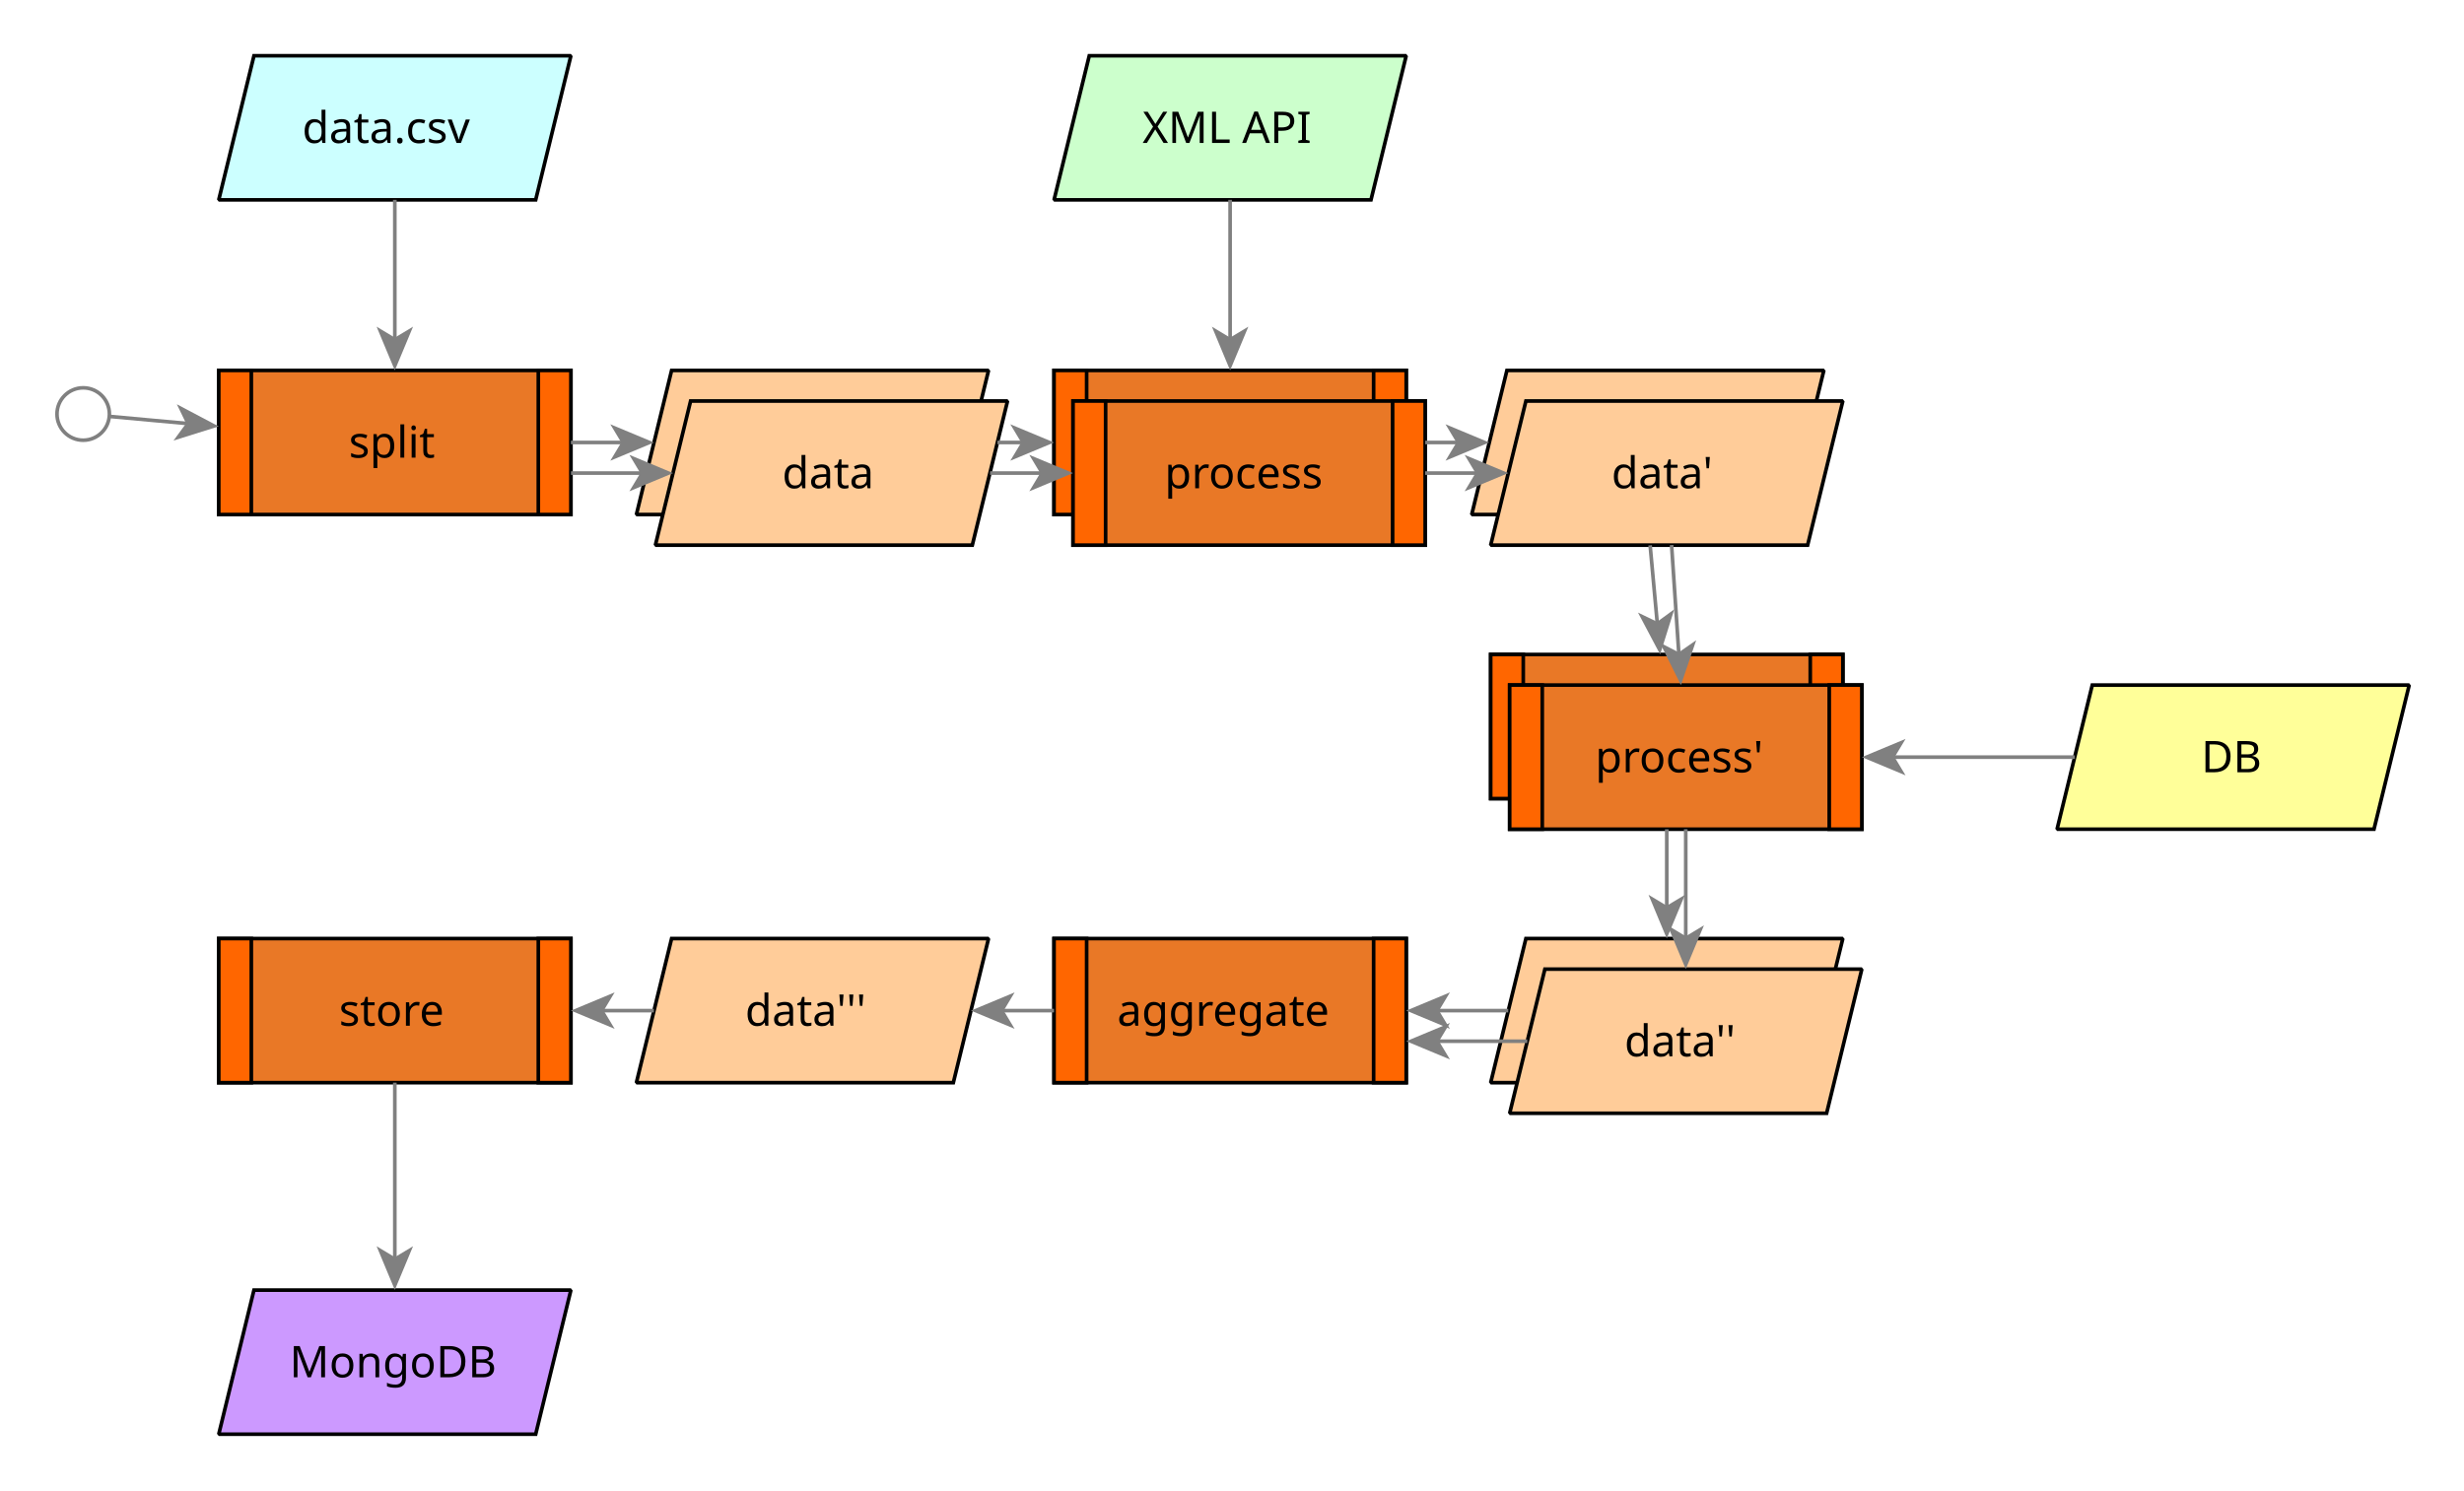
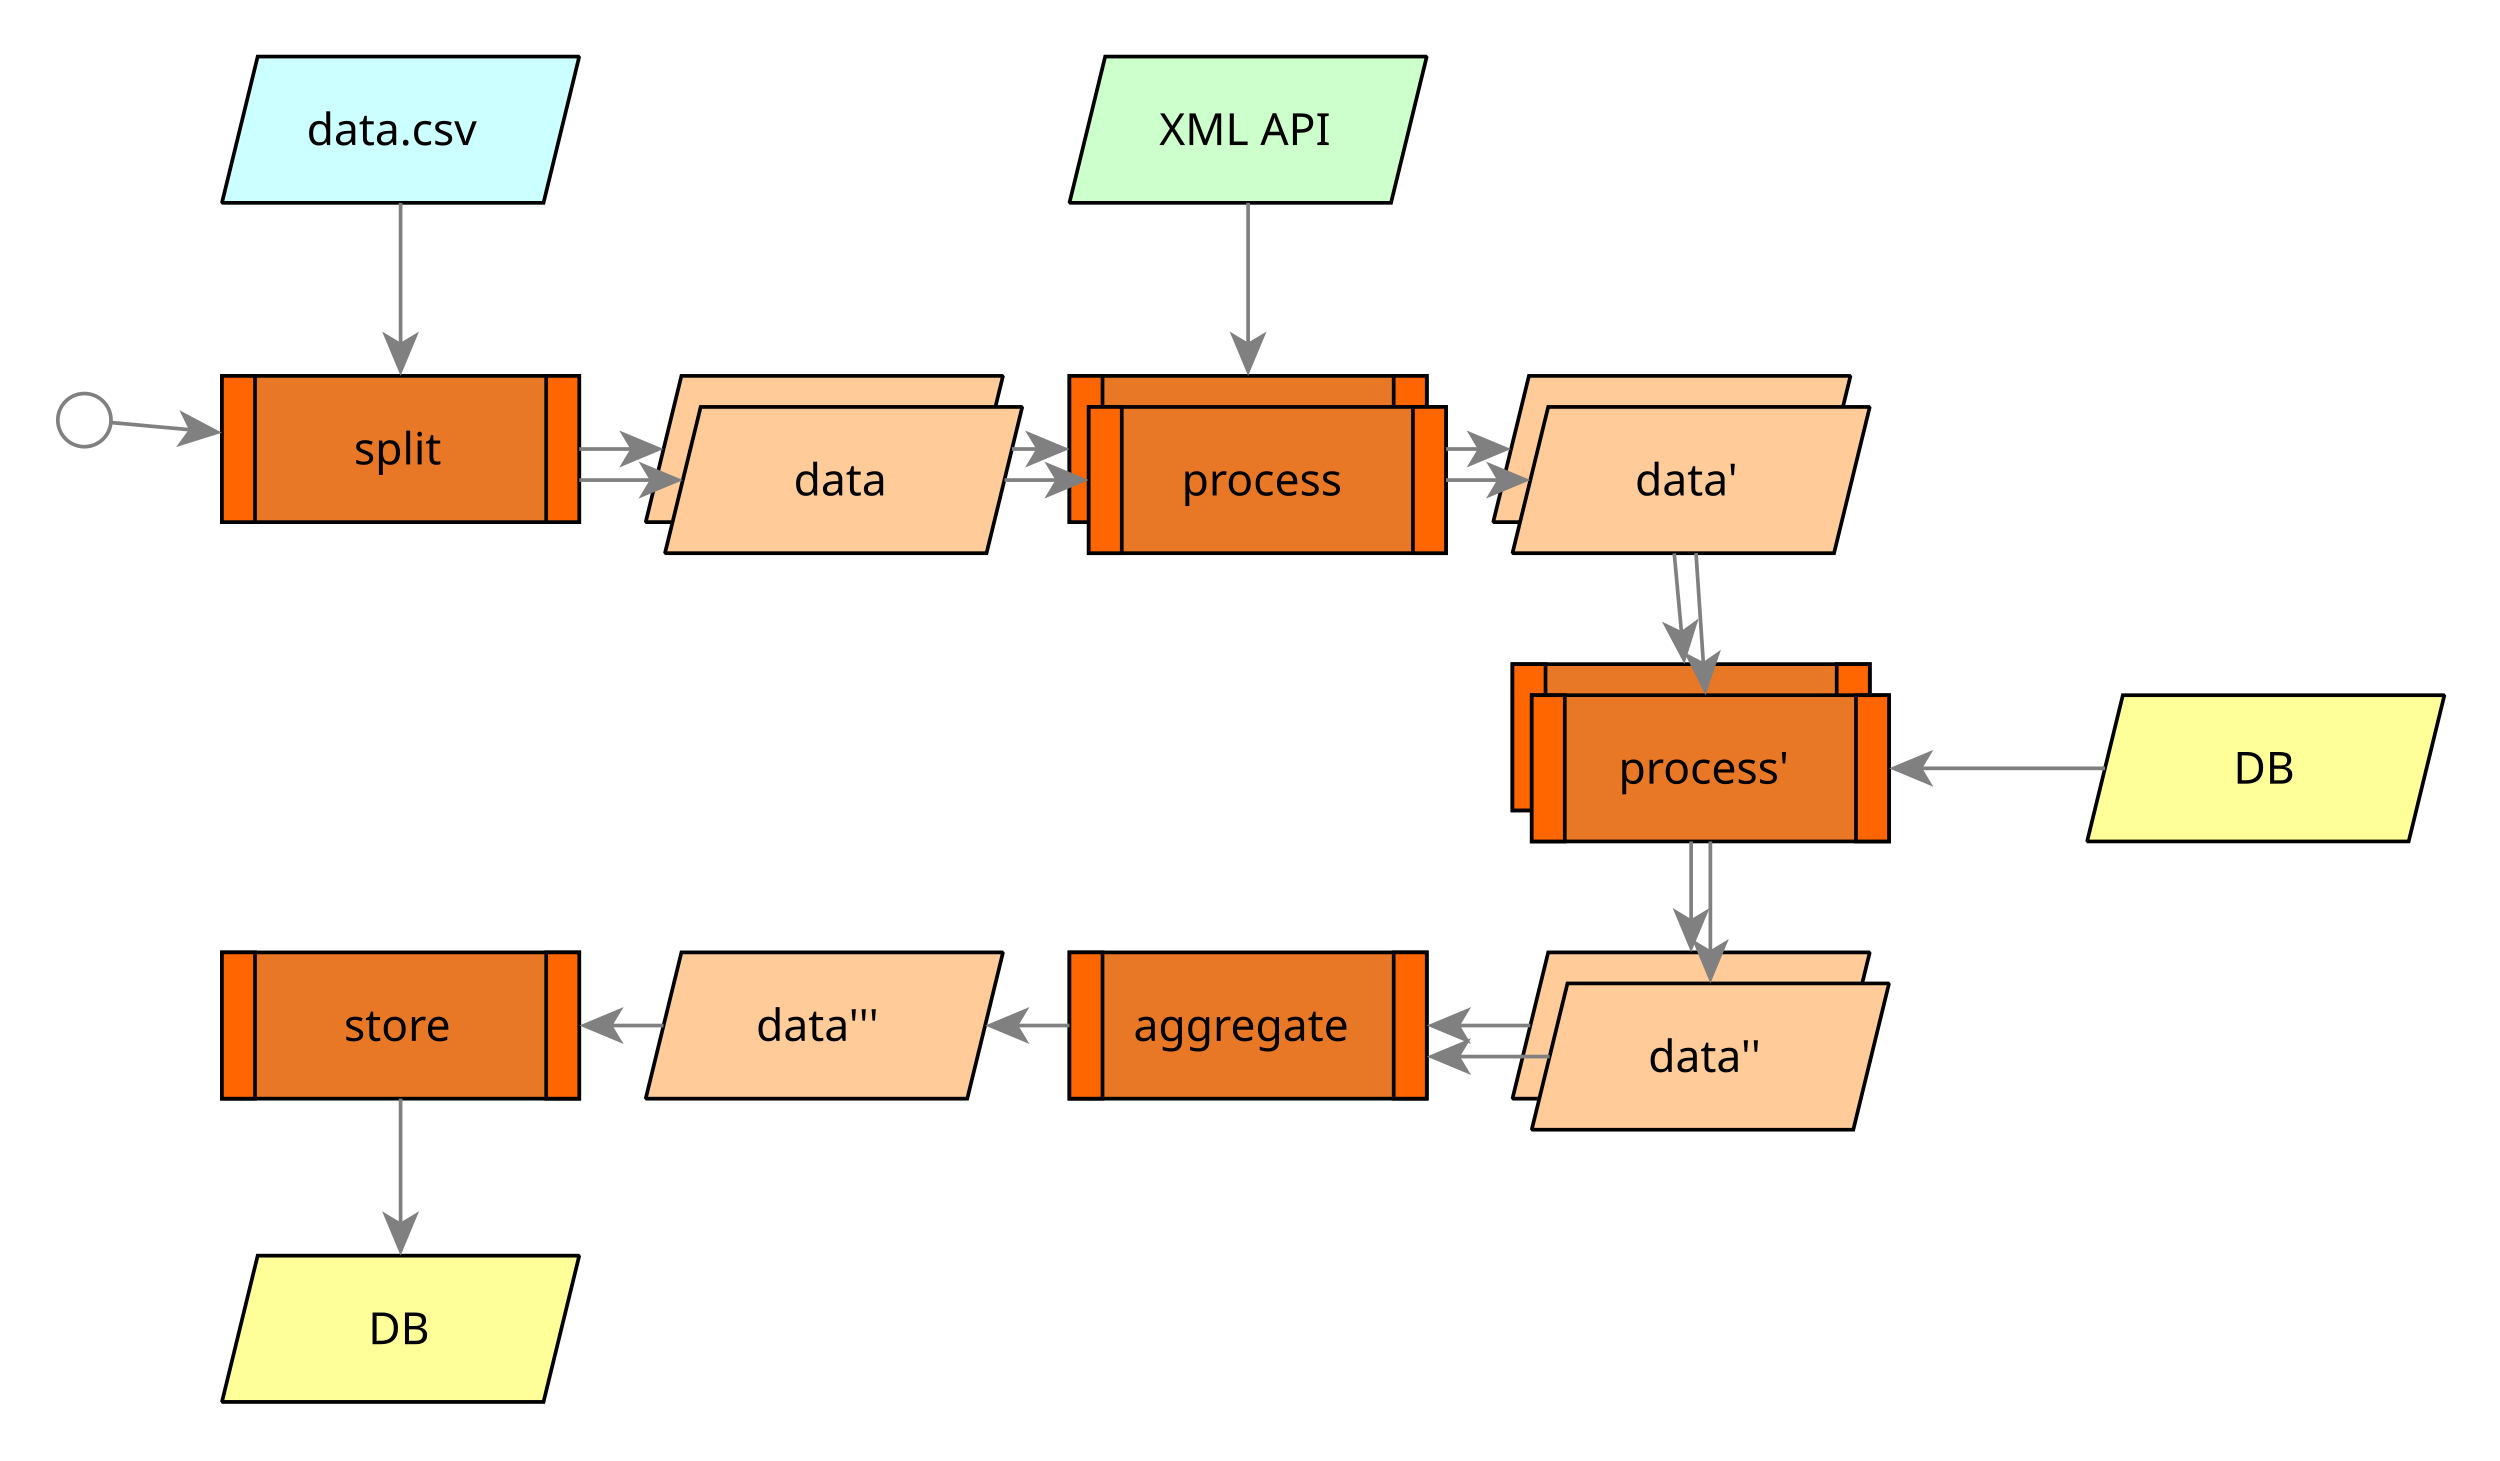
- <svg xmlns="http://www.w3.org/2000/svg" fill-opacity="1" color-rendering="auto" color-interpolation="auto" text-rendering="auto" stroke="black" stroke-linecap="square" width="676" stroke-miterlimit="10" shape-rendering="auto" stroke-opacity="1" fill="black" stroke-dasharray="none" font-weight="normal" stroke-width="1" height="409" font-family="'Dialog'" font-style="normal" stroke-linejoin="miter" font-size="12px" stroke-dashoffset="0" image-rendering="auto">
+ <svg xmlns="http://www.w3.org/2000/svg" fill-opacity="1" color-rendering="auto" color-interpolation="auto" text-rendering="auto" stroke="black" stroke-linecap="square" width="676" stroke-miterlimit="10" shape-rendering="auto" stroke-opacity="1" fill="black" stroke-dasharray="none" font-weight="normal" stroke-width="1" height="395" font-family="'Dialog'" font-style="normal" stroke-linejoin="miter" font-size="12px" stroke-dashoffset="0" image-rendering="auto">
  <defs id="genericDefs" />
  <g>
    <defs id="defs1">
      <clipPath clipPathUnits="userSpaceOnUse" id="clipPath1">
-         <path d="M0 0 L676 0 L676 409 L0 409 L0 0 Z" />
+         <path d="M0 0 L676 0 L676 395 L0 395 L0 0 Z" />
      </clipPath>
      <clipPath clipPathUnits="userSpaceOnUse" id="clipPath2">
-         <path d="M182 227 L858 227 L858 636 L182 636 L182 227 Z" />
+         <path d="M182 227 L858 227 L858 622 L182 622 L182 227 Z" />
      </clipPath>
    </defs>
    <g fill="rgb(204,255,255)" text-rendering="geometricPrecision" shape-rendering="geometricPrecision" transform="matrix(1,0,0,1,-182,-227)" stroke="rgb(204,255,255)">
      <path d="M251.675 242.299 L338.625 242.299 L328.964 281.847 L242.014 281.847 Z" fill-rule="evenodd" clip-path="url(#clipPath2)" stroke="none" />
    </g>
    <g text-rendering="geometricPrecision" stroke-miterlimit="1.45" shape-rendering="geometricPrecision" transform="matrix(1,0,0,1,-182,-227)" stroke-linecap="butt">
      <path fill="none" d="M251.675 242.299 L338.625 242.299 L328.964 281.847 L242.014 281.847 Z" fill-rule="evenodd" clip-path="url(#clipPath2)" />
      <text x="264.922" xml:space="preserve" y="266.227" clip-path="url(#clipPath2)" font-family="sans-serif" stroke="none">data.csv</text>
    </g>
    <g fill="rgb(233,120,38)" text-rendering="geometricPrecision" shape-rendering="geometricPrecision" transform="matrix(1,0,0,1,-182,-227)" stroke="rgb(233,120,38)">
      <rect x="242.014" width="96.611" height="39.549" y="328.639" clip-path="url(#clipPath2)" stroke="none" />
    </g>
    <g text-rendering="geometricPrecision" stroke-miterlimit="1.45" shape-rendering="geometricPrecision" transform="matrix(1,0,0,1,-182,-227)" stroke-linecap="butt">
      <rect fill="none" x="242.014" width="96.611" height="39.549" y="328.639" clip-path="url(#clipPath2)" />
      <text x="277.698" xml:space="preserve" y="352.567" clip-path="url(#clipPath2)" font-family="sans-serif" stroke="none">split</text>
    </g>
    <g fill="rgb(255,102,0)" text-rendering="geometricPrecision" shape-rendering="geometricPrecision" transform="matrix(1,0,0,1,-182,-227)" stroke="rgb(255,102,0)">
      <rect x="242.014" width="8.938" height="39.549" y="328.639" clip-path="url(#clipPath2)" stroke="none" />
    </g>
    <g text-rendering="geometricPrecision" stroke-miterlimit="1.45" shape-rendering="geometricPrecision" transform="matrix(1,0,0,1,-182,-227)" stroke-linecap="butt">
      <rect fill="none" x="242.014" width="8.938" height="39.549" y="328.639" clip-path="url(#clipPath2)" />
    </g>
    <g fill="rgb(255,102,0)" text-rendering="geometricPrecision" shape-rendering="geometricPrecision" transform="matrix(1,0,0,1,-182,-227)" stroke="rgb(255,102,0)">
      <rect x="329.688" width="8.938" height="39.549" y="328.639" clip-path="url(#clipPath2)" stroke="none" />
    </g>
    <g text-rendering="geometricPrecision" stroke-miterlimit="1.45" shape-rendering="geometricPrecision" transform="matrix(1,0,0,1,-182,-227)" stroke-linecap="butt">
      <rect fill="none" x="329.688" width="8.938" height="39.549" y="328.639" clip-path="url(#clipPath2)" />
    </g>
    <g fill="rgb(255,204,153)" text-rendering="geometricPrecision" shape-rendering="geometricPrecision" transform="matrix(1,0,0,1,-182,-227)" stroke="rgb(255,204,153)">
      <path d="M366.258 328.639 L453.208 328.639 L443.547 368.188 L356.597 368.188 Z" fill-rule="evenodd" clip-path="url(#clipPath2)" stroke="none" />
    </g>
    <g text-rendering="geometricPrecision" stroke-miterlimit="1.45" shape-rendering="geometricPrecision" transform="matrix(1,0,0,1,-182,-227)" stroke-linecap="butt">
      <path fill="none" d="M366.258 328.639 L453.208 328.639 L443.547 368.188 L356.597 368.188 Z" fill-rule="evenodd" clip-path="url(#clipPath2)" />
      <text x="391.388" xml:space="preserve" y="352.567" clip-path="url(#clipPath2)" font-family="sans-serif" stroke="none">data</text>
    </g>
    <g fill="rgb(204,255,204)" text-rendering="geometricPrecision" shape-rendering="geometricPrecision" transform="matrix(1,0,0,1,-182,-227)" stroke="rgb(204,255,204)">
      <path d="M480.842 242.299 L567.792 242.299 L558.131 281.847 L471.18 281.847 Z" fill-rule="evenodd" clip-path="url(#clipPath2)" stroke="none" />
    </g>
    <g text-rendering="geometricPrecision" stroke-miterlimit="1.45" shape-rendering="geometricPrecision" transform="matrix(1,0,0,1,-182,-227)" stroke-linecap="butt">
      <path fill="none" d="M480.842 242.299 L567.792 242.299 L558.131 281.847 L471.18 281.847 Z" fill-rule="evenodd" clip-path="url(#clipPath2)" />
      <text x="495.457" xml:space="preserve" y="266.227" clip-path="url(#clipPath2)" font-family="sans-serif" stroke="none">XML API</text>
    </g>
    <g fill="rgb(233,120,38)" text-rendering="geometricPrecision" shape-rendering="geometricPrecision" transform="matrix(1,0,0,1,-182,-227)" stroke="rgb(233,120,38)">
      <rect x="471.181" width="96.611" height="39.549" y="328.639" clip-path="url(#clipPath2)" stroke="none" />
    </g>
    <g text-rendering="geometricPrecision" stroke-miterlimit="1.45" shape-rendering="geometricPrecision" transform="matrix(1,0,0,1,-182,-227)" stroke-linecap="butt">
      <rect fill="none" x="471.181" width="96.611" height="39.549" y="328.639" clip-path="url(#clipPath2)" />
      <text x="496.298" xml:space="preserve" y="352.567" clip-path="url(#clipPath2)" font-family="sans-serif" stroke="none">process</text>
    </g>
    <g fill="rgb(255,102,0)" text-rendering="geometricPrecision" shape-rendering="geometricPrecision" transform="matrix(1,0,0,1,-182,-227)" stroke="rgb(255,102,0)">
      <rect x="471.181" width="8.938" height="39.549" y="328.639" clip-path="url(#clipPath2)" stroke="none" />
    </g>
    <g text-rendering="geometricPrecision" stroke-miterlimit="1.45" shape-rendering="geometricPrecision" transform="matrix(1,0,0,1,-182,-227)" stroke-linecap="butt">
      <rect fill="none" x="471.181" width="8.938" height="39.549" y="328.639" clip-path="url(#clipPath2)" />
    </g>
    <g fill="rgb(255,102,0)" text-rendering="geometricPrecision" shape-rendering="geometricPrecision" transform="matrix(1,0,0,1,-182,-227)" stroke="rgb(255,102,0)">
      <rect x="558.854" width="8.938" height="39.549" y="328.639" clip-path="url(#clipPath2)" stroke="none" />
    </g>
    <g text-rendering="geometricPrecision" stroke-miterlimit="1.45" shape-rendering="geometricPrecision" transform="matrix(1,0,0,1,-182,-227)" stroke-linecap="butt">
      <rect fill="none" x="558.854" width="8.938" height="39.549" y="328.639" clip-path="url(#clipPath2)" />
    </g>
    <g fill="rgb(255,204,153)" text-rendering="geometricPrecision" shape-rendering="geometricPrecision" transform="matrix(1,0,0,1,-182,-227)" stroke="rgb(255,204,153)">
      <path d="M595.425 328.639 L682.375 328.639 L672.714 368.188 L585.764 368.188 Z" fill-rule="evenodd" clip-path="url(#clipPath2)" stroke="none" />
    </g>
    <g text-rendering="geometricPrecision" stroke-miterlimit="1.45" shape-rendering="geometricPrecision" transform="matrix(1,0,0,1,-182,-227)" stroke-linecap="butt">
      <path fill="none" d="M595.425 328.639 L682.375 328.639 L672.714 368.188 L585.764 368.188 Z" fill-rule="evenodd" clip-path="url(#clipPath2)" />
      <text x="601.67" xml:space="preserve" y="352.567" clip-path="url(#clipPath2)" font-family="sans-serif" stroke="none">properties'</text>
    </g>
    <g fill="rgb(255,255,153)" text-rendering="geometricPrecision" shape-rendering="geometricPrecision" transform="matrix(1,0,0,1,-182,-227)" stroke="rgb(255,255,153)">
      <path d="M756.015 414.979 L842.965 414.979 L833.304 454.528 L746.354 454.528 Z" fill-rule="evenodd" clip-path="url(#clipPath2)" stroke="none" />
    </g>
    <g text-rendering="geometricPrecision" stroke-miterlimit="1.45" shape-rendering="geometricPrecision" transform="matrix(1,0,0,1,-182,-227)" stroke-linecap="butt">
      <path fill="none" d="M756.015 414.979 L842.965 414.979 L833.304 454.528 L746.354 454.528 Z" fill-rule="evenodd" clip-path="url(#clipPath2)" />
      <text x="785.923" xml:space="preserve" y="438.908" clip-path="url(#clipPath2)" font-family="sans-serif" stroke="none">DB</text>
    </g>
    <g fill="rgb(233,120,38)" text-rendering="geometricPrecision" shape-rendering="geometricPrecision" transform="matrix(1,0,0,1,-182,-227)" stroke="rgb(233,120,38)">
      <rect x="590.972" width="96.611" height="39.549" y="406.583" clip-path="url(#clipPath2)" stroke="none" />
    </g>
    <g text-rendering="geometricPrecision" stroke-miterlimit="1.45" shape-rendering="geometricPrecision" transform="matrix(1,0,0,1,-182,-227)" stroke-linecap="butt">
      <rect fill="none" x="590.972" width="96.611" height="39.549" y="406.583" clip-path="url(#clipPath2)" />
      <text x="616.089" xml:space="preserve" y="430.512" clip-path="url(#clipPath2)" font-family="sans-serif" stroke="none">process</text>
    </g>
    <g fill="rgb(255,102,0)" text-rendering="geometricPrecision" shape-rendering="geometricPrecision" transform="matrix(1,0,0,1,-182,-227)" stroke="rgb(255,102,0)">
      <rect x="590.972" width="8.938" height="39.549" y="406.583" clip-path="url(#clipPath2)" stroke="none" />
    </g>
    <g text-rendering="geometricPrecision" stroke-miterlimit="1.45" shape-rendering="geometricPrecision" transform="matrix(1,0,0,1,-182,-227)" stroke-linecap="butt">
      <rect fill="none" x="590.972" width="8.938" height="39.549" y="406.583" clip-path="url(#clipPath2)" />
    </g>
    <g fill="rgb(255,102,0)" text-rendering="geometricPrecision" shape-rendering="geometricPrecision" transform="matrix(1,0,0,1,-182,-227)" stroke="rgb(255,102,0)">
      <rect x="678.646" width="8.938" height="39.549" y="406.583" clip-path="url(#clipPath2)" stroke="none" />
    </g>
    <g text-rendering="geometricPrecision" stroke-miterlimit="1.45" shape-rendering="geometricPrecision" transform="matrix(1,0,0,1,-182,-227)" stroke-linecap="butt">
      <rect fill="none" x="678.646" width="8.938" height="39.549" y="406.583" clip-path="url(#clipPath2)" />
    </g>
    <g fill="rgb(255,204,153)" text-rendering="geometricPrecision" shape-rendering="geometricPrecision" transform="matrix(1,0,0,1,-182,-227)" stroke="rgb(255,204,153)">
      <path d="M366.258 484.528 L453.208 484.528 L443.547 524.076 L356.597 524.076 Z" fill-rule="evenodd" clip-path="url(#clipPath2)" stroke="none" />
    </g>
    <g text-rendering="geometricPrecision" stroke-miterlimit="1.45" shape-rendering="geometricPrecision" transform="matrix(1,0,0,1,-182,-227)" stroke-linecap="butt">
      <path fill="none" d="M366.258 484.528 L453.208 484.528 L443.547 524.076 L356.597 524.076 Z" fill-rule="evenodd" clip-path="url(#clipPath2)" />
      <text x="386.44" xml:space="preserve" y="508.456" clip-path="url(#clipPath2)" font-family="sans-serif" stroke="none">data'''</text>
    </g>
    <g fill="rgb(255,204,153)" text-rendering="geometricPrecision" shape-rendering="geometricPrecision" transform="matrix(1,0,0,1,-182,-227)" stroke="rgb(255,204,153)">
      <path d="M600.633 484.528 L687.583 484.528 L677.922 524.076 L590.972 524.076 Z" fill-rule="evenodd" clip-path="url(#clipPath2)" stroke="none" />
    </g>
    <g text-rendering="geometricPrecision" stroke-miterlimit="1.45" shape-rendering="geometricPrecision" transform="matrix(1,0,0,1,-182,-227)" stroke-linecap="butt">
      <path fill="none" d="M600.633 484.528 L687.583 484.528 L677.922 524.076 L590.972 524.076 Z" fill-rule="evenodd" clip-path="url(#clipPath2)" />
      <text x="605.229" xml:space="preserve" y="508.456" clip-path="url(#clipPath2)" font-family="sans-serif" stroke="none">properties''</text>
    </g>
    <g fill="rgb(233,120,38)" text-rendering="geometricPrecision" shape-rendering="geometricPrecision" transform="matrix(1,0,0,1,-182,-227)" stroke="rgb(233,120,38)">
      <rect x="471.181" width="96.611" height="39.549" y="484.528" clip-path="url(#clipPath2)" stroke="none" />
    </g>
    <g text-rendering="geometricPrecision" stroke-miterlimit="1.45" shape-rendering="geometricPrecision" transform="matrix(1,0,0,1,-182,-227)" stroke-linecap="butt">
      <rect fill="none" x="471.181" width="96.611" height="39.549" y="484.528" clip-path="url(#clipPath2)" />
      <text x="488.505" xml:space="preserve" y="508.456" clip-path="url(#clipPath2)" font-family="sans-serif" stroke="none">aggregate</text>
    </g>
    <g fill="rgb(255,102,0)" text-rendering="geometricPrecision" shape-rendering="geometricPrecision" transform="matrix(1,0,0,1,-182,-227)" stroke="rgb(255,102,0)">
      <rect x="471.181" width="8.938" height="39.549" y="484.528" clip-path="url(#clipPath2)" stroke="none" />
    </g>
    <g text-rendering="geometricPrecision" stroke-miterlimit="1.45" shape-rendering="geometricPrecision" transform="matrix(1,0,0,1,-182,-227)" stroke-linecap="butt">
      <rect fill="none" x="471.181" width="8.938" height="39.549" y="484.528" clip-path="url(#clipPath2)" />
    </g>
    <g fill="rgb(255,102,0)" text-rendering="geometricPrecision" shape-rendering="geometricPrecision" transform="matrix(1,0,0,1,-182,-227)" stroke="rgb(255,102,0)">
      <rect x="558.854" width="8.938" height="39.549" y="484.528" clip-path="url(#clipPath2)" stroke="none" />
    </g>
    <g text-rendering="geometricPrecision" stroke-miterlimit="1.45" shape-rendering="geometricPrecision" transform="matrix(1,0,0,1,-182,-227)" stroke-linecap="butt">
      <rect fill="none" x="558.854" width="8.938" height="39.549" y="484.528" clip-path="url(#clipPath2)" />
    </g>
-     <g fill="rgb(204,153,255)" text-rendering="geometricPrecision" shape-rendering="geometricPrecision" transform="matrix(1,0,0,1,-182,-227)" stroke="rgb(204,153,255)">
-       <path d="M251.675 580.986 L338.625 580.986 L328.964 620.535 L242.014 620.535 Z" fill-rule="evenodd" clip-path="url(#clipPath2)" stroke="none" />
-     </g>
-     <g text-rendering="geometricPrecision" stroke-miterlimit="1.45" shape-rendering="geometricPrecision" transform="matrix(1,0,0,1,-182,-227)" stroke-linecap="butt">
-       <path fill="none" d="M251.675 580.986 L338.625 580.986 L328.964 620.535 L242.014 620.535 Z" fill-rule="evenodd" clip-path="url(#clipPath2)" />
-       <text x="261.453" xml:space="preserve" y="604.915" clip-path="url(#clipPath2)" font-family="sans-serif" stroke="none">MongoDB</text>
-     </g>
    <g fill="rgb(233,120,38)" text-rendering="geometricPrecision" shape-rendering="geometricPrecision" transform="matrix(1,0,0,1,-182,-227)" stroke="rgb(233,120,38)">
      <rect x="242.014" width="96.611" height="39.549" y="484.528" clip-path="url(#clipPath2)" stroke="none" />
    </g>
    <g text-rendering="geometricPrecision" stroke-miterlimit="1.45" shape-rendering="geometricPrecision" transform="matrix(1,0,0,1,-182,-227)" stroke-linecap="butt">
      <rect fill="none" x="242.014" width="96.611" height="39.549" y="484.528" clip-path="url(#clipPath2)" />
      <text x="275.012" xml:space="preserve" y="508.456" clip-path="url(#clipPath2)" font-family="sans-serif" stroke="none">store</text>
    </g>
    <g fill="rgb(255,102,0)" text-rendering="geometricPrecision" shape-rendering="geometricPrecision" transform="matrix(1,0,0,1,-182,-227)" stroke="rgb(255,102,0)">
      <rect x="242.014" width="8.938" height="39.549" y="484.528" clip-path="url(#clipPath2)" stroke="none" />
    </g>
    <g text-rendering="geometricPrecision" stroke-miterlimit="1.45" shape-rendering="geometricPrecision" transform="matrix(1,0,0,1,-182,-227)" stroke-linecap="butt">
      <rect fill="none" x="242.014" width="8.938" height="39.549" y="484.528" clip-path="url(#clipPath2)" />
    </g>
    <g fill="rgb(255,102,0)" text-rendering="geometricPrecision" shape-rendering="geometricPrecision" transform="matrix(1,0,0,1,-182,-227)" stroke="rgb(255,102,0)">
      <rect x="329.688" width="8.938" height="39.549" y="484.528" clip-path="url(#clipPath2)" stroke="none" />
    </g>
    <g text-rendering="geometricPrecision" stroke-miterlimit="1.45" shape-rendering="geometricPrecision" transform="matrix(1,0,0,1,-182,-227)" stroke-linecap="butt">
      <rect fill="none" x="329.688" width="8.938" height="39.549" y="484.528" clip-path="url(#clipPath2)" />
    </g>
    <g fill="rgb(233,120,38)" text-rendering="geometricPrecision" shape-rendering="geometricPrecision" transform="matrix(1,0,0,1,-182,-227)" stroke="rgb(233,120,38)">
      <rect x="476.389" width="96.611" height="39.549" y="337.035" clip-path="url(#clipPath2)" stroke="none" />
    </g>
    <g text-rendering="geometricPrecision" stroke-miterlimit="1.45" shape-rendering="geometricPrecision" transform="matrix(1,0,0,1,-182,-227)" stroke-linecap="butt">
      <rect fill="none" x="476.389" width="96.611" height="39.549" y="337.035" clip-path="url(#clipPath2)" />
      <text x="501.506" xml:space="preserve" y="360.963" clip-path="url(#clipPath2)" font-family="sans-serif" stroke="none">process</text>
    </g>
    <g fill="rgb(255,102,0)" text-rendering="geometricPrecision" shape-rendering="geometricPrecision" transform="matrix(1,0,0,1,-182,-227)" stroke="rgb(255,102,0)">
      <rect x="476.389" width="8.938" height="39.549" y="337.035" clip-path="url(#clipPath2)" stroke="none" />
    </g>
    <g text-rendering="geometricPrecision" stroke-miterlimit="1.45" shape-rendering="geometricPrecision" transform="matrix(1,0,0,1,-182,-227)" stroke-linecap="butt">
      <rect fill="none" x="476.389" width="8.938" height="39.549" y="337.035" clip-path="url(#clipPath2)" />
    </g>
    <g fill="rgb(255,102,0)" text-rendering="geometricPrecision" shape-rendering="geometricPrecision" transform="matrix(1,0,0,1,-182,-227)" stroke="rgb(255,102,0)">
      <rect x="564.062" width="8.938" height="39.549" y="337.035" clip-path="url(#clipPath2)" stroke="none" />
    </g>
    <g text-rendering="geometricPrecision" stroke-miterlimit="1.45" shape-rendering="geometricPrecision" transform="matrix(1,0,0,1,-182,-227)" stroke-linecap="butt">
      <rect fill="none" x="564.062" width="8.938" height="39.549" y="337.035" clip-path="url(#clipPath2)" />
    </g>
    <g fill="rgb(255,204,153)" text-rendering="geometricPrecision" shape-rendering="geometricPrecision" transform="matrix(1,0,0,1,-182,-227)" stroke="rgb(255,204,153)">
      <path d="M600.633 337.035 L687.583 337.035 L677.922 376.583 L590.972 376.583 Z" fill-rule="evenodd" clip-path="url(#clipPath2)" stroke="none" />
    </g>
    <g text-rendering="geometricPrecision" stroke-miterlimit="1.45" shape-rendering="geometricPrecision" transform="matrix(1,0,0,1,-182,-227)" stroke-linecap="butt">
      <path fill="none" d="M600.633 337.035 L687.583 337.035 L677.922 376.583 L590.972 376.583 Z" fill-rule="evenodd" clip-path="url(#clipPath2)" />
      <text x="624.114" xml:space="preserve" y="360.963" clip-path="url(#clipPath2)" font-family="sans-serif" stroke="none">data'</text>
    </g>
    <g fill="rgb(233,120,38)" text-rendering="geometricPrecision" shape-rendering="geometricPrecision" transform="matrix(1,0,0,1,-182,-227)" stroke="rgb(233,120,38)">
      <rect x="596.181" width="96.611" height="39.549" y="414.979" clip-path="url(#clipPath2)" stroke="none" />
    </g>
    <g text-rendering="geometricPrecision" stroke-miterlimit="1.45" shape-rendering="geometricPrecision" transform="matrix(1,0,0,1,-182,-227)" stroke-linecap="butt">
      <rect fill="none" x="596.181" width="96.611" height="39.549" y="414.979" clip-path="url(#clipPath2)" />
      <text x="619.648" xml:space="preserve" y="438.908" clip-path="url(#clipPath2)" font-family="sans-serif" stroke="none">process'</text>
    </g>
    <g fill="rgb(255,102,0)" text-rendering="geometricPrecision" shape-rendering="geometricPrecision" transform="matrix(1,0,0,1,-182,-227)" stroke="rgb(255,102,0)">
      <rect x="596.181" width="8.938" height="39.549" y="414.979" clip-path="url(#clipPath2)" stroke="none" />
    </g>
    <g text-rendering="geometricPrecision" stroke-miterlimit="1.45" shape-rendering="geometricPrecision" transform="matrix(1,0,0,1,-182,-227)" stroke-linecap="butt">
      <rect fill="none" x="596.181" width="8.938" height="39.549" y="414.979" clip-path="url(#clipPath2)" />
    </g>
    <g fill="rgb(255,102,0)" text-rendering="geometricPrecision" shape-rendering="geometricPrecision" transform="matrix(1,0,0,1,-182,-227)" stroke="rgb(255,102,0)">
      <rect x="683.854" width="8.938" height="39.549" y="414.979" clip-path="url(#clipPath2)" stroke="none" />
    </g>
    <g text-rendering="geometricPrecision" stroke-miterlimit="1.45" shape-rendering="geometricPrecision" transform="matrix(1,0,0,1,-182,-227)" stroke-linecap="butt">
      <rect fill="none" x="683.854" width="8.938" height="39.549" y="414.979" clip-path="url(#clipPath2)" />
    </g>
    <g fill="rgb(255,204,153)" text-rendering="geometricPrecision" shape-rendering="geometricPrecision" transform="matrix(1,0,0,1,-182,-227)" stroke="rgb(255,204,153)">
      <path d="M605.842 492.924 L692.792 492.924 L683.131 532.472 L596.181 532.472 Z" fill-rule="evenodd" clip-path="url(#clipPath2)" stroke="none" />
    </g>
    <g text-rendering="geometricPrecision" stroke-miterlimit="1.45" shape-rendering="geometricPrecision" transform="matrix(1,0,0,1,-182,-227)" stroke-linecap="butt">
      <path fill="none" d="M605.842 492.924 L692.792 492.924 L683.131 532.472 L596.181 532.472 Z" fill-rule="evenodd" clip-path="url(#clipPath2)" />
      <text x="627.673" xml:space="preserve" y="516.852" clip-path="url(#clipPath2)" font-family="sans-serif" stroke="none">data''</text>
      <circle fill="none" r="7.188" clip-path="url(#clipPath2)" cx="204.826" cy="340.601" stroke="gray" />
    </g>
    <g fill="rgb(255,204,153)" text-rendering="geometricPrecision" shape-rendering="geometricPrecision" transform="matrix(1,0,0,1,-182,-227)" stroke="rgb(255,204,153)">
-       <path d="M371.467 337.035 L458.417 337.035 L448.755 376.583 L361.805 376.583 Z" fill-rule="evenodd" clip-path="url(#clipPath2)" stroke="none" />
-     </g>
-     <g text-rendering="geometricPrecision" stroke-miterlimit="1.45" shape-rendering="geometricPrecision" transform="matrix(1,0,0,1,-182,-227)" stroke-linecap="butt">
-       <path fill="none" d="M371.467 337.035 L458.417 337.035 L448.755 376.583 L361.805 376.583 Z" fill-rule="evenodd" clip-path="url(#clipPath2)" />
+       <path d="M371.467 337.035 L458.417 337.035 L448.756 376.583 L361.805 376.583 Z" fill-rule="evenodd" clip-path="url(#clipPath2)" stroke="none" />
+     </g>
+     <g text-rendering="geometricPrecision" stroke-miterlimit="1.45" shape-rendering="geometricPrecision" transform="matrix(1,0,0,1,-182,-227)" stroke-linecap="butt">
+       <path fill="none" d="M371.467 337.035 L458.417 337.035 L448.756 376.583 L361.805 376.583 Z" fill-rule="evenodd" clip-path="url(#clipPath2)" />
      <text x="396.596" xml:space="preserve" y="360.963" clip-path="url(#clipPath2)" font-family="sans-serif" stroke="none">data</text>
+     </g>
+     <g fill="rgb(255,255,153)" text-rendering="geometricPrecision" shape-rendering="geometricPrecision" transform="matrix(1,0,0,1,-182,-227)" stroke="rgb(255,255,153)">
+       <path d="M251.675 566.535 L338.625 566.535 L328.964 606.083 L242.014 606.083 Z" fill-rule="evenodd" clip-path="url(#clipPath2)" stroke="none" />
+     </g>
+     <g text-rendering="geometricPrecision" stroke-miterlimit="1.45" shape-rendering="geometricPrecision" transform="matrix(1,0,0,1,-182,-227)" stroke-linecap="butt">
+       <path fill="none" d="M251.675 566.535 L338.625 566.535 L328.964 606.083 L242.014 606.083 Z" fill-rule="evenodd" clip-path="url(#clipPath2)" />
+       <text x="281.583" xml:space="preserve" y="590.463" clip-path="url(#clipPath2)" font-family="sans-serif" stroke="none">DB</text>
      <path fill="none" d="M290.32 281.845 L290.32 320.639" clip-path="url(#clipPath2)" stroke="gray" />
      <path fill="gray" d="M290.32 328.639 L295.32 316.639 L290.32 319.639 L285.32 316.639 Z" clip-path="url(#clipPath2)" stroke="none" />
      <path fill="none" d="M338.625 348.413 L353.44 348.413" clip-path="url(#clipPath2)" stroke="gray" />
      <path fill="gray" d="M361.44 348.413 L349.44 343.413 L352.44 348.413 L349.44 353.413 Z" clip-path="url(#clipPath2)" stroke="none" />
      <path fill="none" d="M519.486 281.845 L519.486 320.639" clip-path="url(#clipPath2)" stroke="gray" />
      <path fill="gray" d="M519.486 328.639 L524.486 316.639 L519.486 319.639 L514.486 316.639 Z" clip-path="url(#clipPath2)" stroke="none" />
      <path fill="none" d="M595.789 504.302 L575.792 504.302" clip-path="url(#clipPath2)" stroke="gray" />
      <path fill="gray" d="M567.792 504.302 L579.792 509.302 L576.792 504.302 L579.792 499.302 Z" clip-path="url(#clipPath2)" stroke="none" />
      <path fill="none" d="M471.18 504.302 L456.365 504.302" clip-path="url(#clipPath2)" stroke="gray" />
      <path fill="gray" d="M448.365 504.302 L460.365 509.302 L457.365 504.302 L460.365 499.302 Z" clip-path="url(#clipPath2)" stroke="none" />
      <path fill="none" d="M361.402 504.302 L346.625 504.302" clip-path="url(#clipPath2)" stroke="gray" />
      <path fill="gray" d="M338.625 504.302 L350.625 509.302 L347.625 504.302 L350.625 499.302 Z" clip-path="url(#clipPath2)" stroke="none" />
-       <path fill="none" d="M290.32 524.076 L290.32 572.953" clip-path="url(#clipPath2)" stroke="gray" />
-       <path fill="gray" d="M290.32 580.953 L295.32 568.953 L290.32 571.953 L285.32 568.953 Z" clip-path="url(#clipPath2)" stroke="none" />
      <path fill="none" d="M573.018 348.413 L582.576 348.413" clip-path="url(#clipPath2)" stroke="gray" />
      <path fill="gray" d="M590.576 348.413 L578.576 343.413 L581.576 348.413 L578.576 353.413 Z" clip-path="url(#clipPath2)" stroke="none" />
      <path fill="none" d="M573 356.809 L587.815 356.809" clip-path="url(#clipPath2)" stroke="gray" />
      <path fill="gray" d="M595.815 356.809 L583.815 351.809 L586.815 356.809 L583.815 361.809 Z" clip-path="url(#clipPath2)" stroke="none" />
      <path fill="none" d="M634.713 376.63 L636.731 398.617" clip-path="url(#clipPath2)" stroke="gray" />
      <path fill="gray" d="M637.462 406.583 L641.345 394.176 L636.64 397.621 L631.386 395.091 Z" clip-path="url(#clipPath2)" stroke="none" />
      <path fill="none" d="M640.598 376.562 L642.631 406.997" clip-path="url(#clipPath2)" stroke="gray" />
      <path fill="gray" d="M643.165 414.979 L647.354 402.673 L642.565 405.999 L637.376 403.339 Z" clip-path="url(#clipPath2)" stroke="none" />
      <path fill="none" d="M751.213 434.753 L700.792 434.753" clip-path="url(#clipPath2)" stroke="gray" />
      <path fill="gray" d="M692.792 434.753 L704.792 439.753 L701.792 434.753 L704.792 429.753 Z" clip-path="url(#clipPath2)" stroke="none" />
      <path fill="none" d="M639.278 454.547 L639.278 476.526" clip-path="url(#clipPath2)" stroke="gray" />
      <path fill="gray" d="M639.278 484.526 L644.278 472.526 L639.278 475.526 L634.278 472.526 Z" clip-path="url(#clipPath2)" stroke="none" />
      <path fill="none" d="M644.486 454.528 L644.486 484.901" clip-path="url(#clipPath2)" stroke="gray" />
      <path fill="gray" d="M644.486 492.901 L649.486 480.901 L644.486 483.901 L639.486 480.901 Z" clip-path="url(#clipPath2)" stroke="none" />
      <path fill="none" d="M601.015 512.698 L575.798 512.698" clip-path="url(#clipPath2)" stroke="gray" />
      <path fill="gray" d="M567.798 512.698 L579.798 517.698 L576.798 512.698 L579.798 507.698 Z" clip-path="url(#clipPath2)" stroke="none" />
      <path fill="none" d="M211.984 341.255 L234.047 343.271" clip-path="url(#clipPath2)" stroke="gray" />
      <path fill="gray" d="M242.014 343.999 L230.519 337.928 L233.051 343.18 L229.609 347.886 Z" clip-path="url(#clipPath2)" stroke="none" />
      <path fill="none" d="M338.65 356.809 L358.669 356.809" clip-path="url(#clipPath2)" stroke="gray" />
      <path fill="gray" d="M366.669 356.809 L354.669 351.809 L357.669 356.809 L354.669 361.809 Z" clip-path="url(#clipPath2)" stroke="none" />
      <path fill="none" d="M455.641 348.413 L463.18 348.413" clip-path="url(#clipPath2)" stroke="gray" />
      <path fill="gray" d="M471.18 348.413 L459.18 343.413 L462.18 348.413 L459.18 353.413 Z" clip-path="url(#clipPath2)" stroke="none" />
      <path fill="none" d="M453.619 356.809 L468.389 356.809" clip-path="url(#clipPath2)" stroke="gray" />
      <path fill="gray" d="M476.389 356.809 L464.389 351.809 L467.389 356.809 L464.389 361.809 Z" clip-path="url(#clipPath2)" stroke="none" />
+       <path fill="none" d="M290.32 524.076 L290.32 558.527" clip-path="url(#clipPath2)" stroke="gray" />
+       <path fill="gray" d="M290.32 566.527 L295.32 554.527 L290.32 557.527 L285.32 554.527 Z" clip-path="url(#clipPath2)" stroke="none" />
    </g>
  </g>
</svg>
